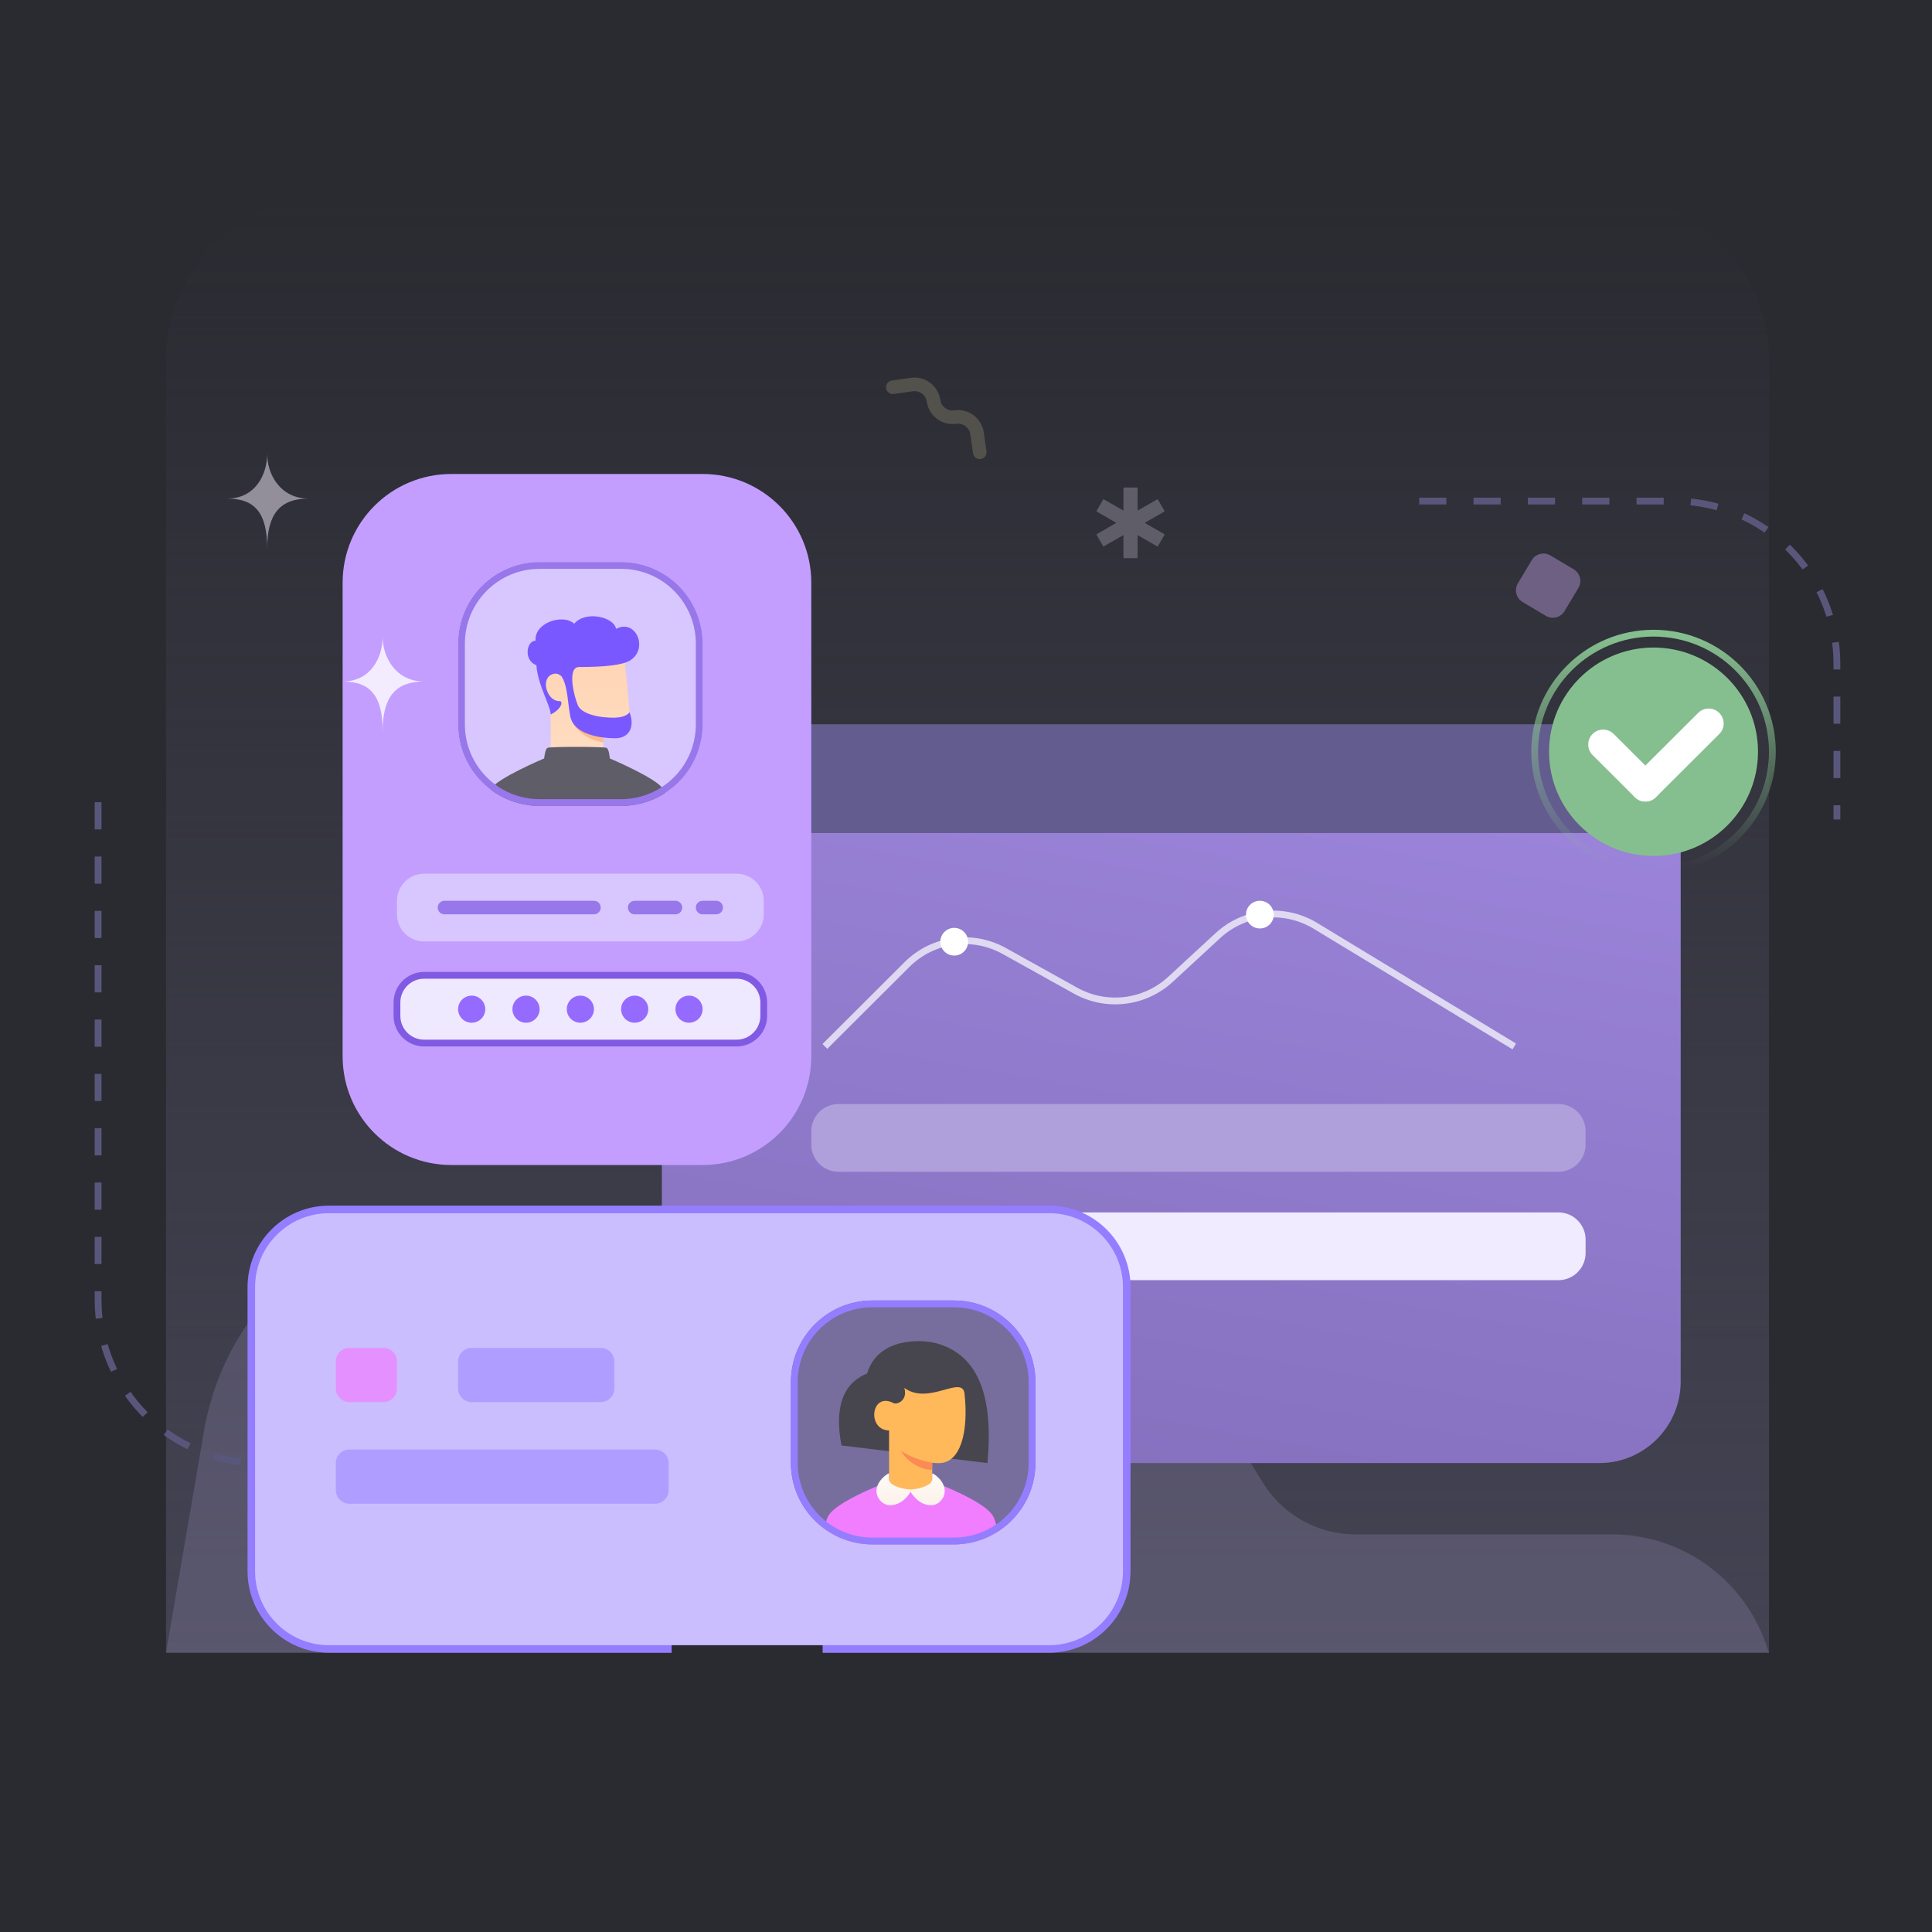
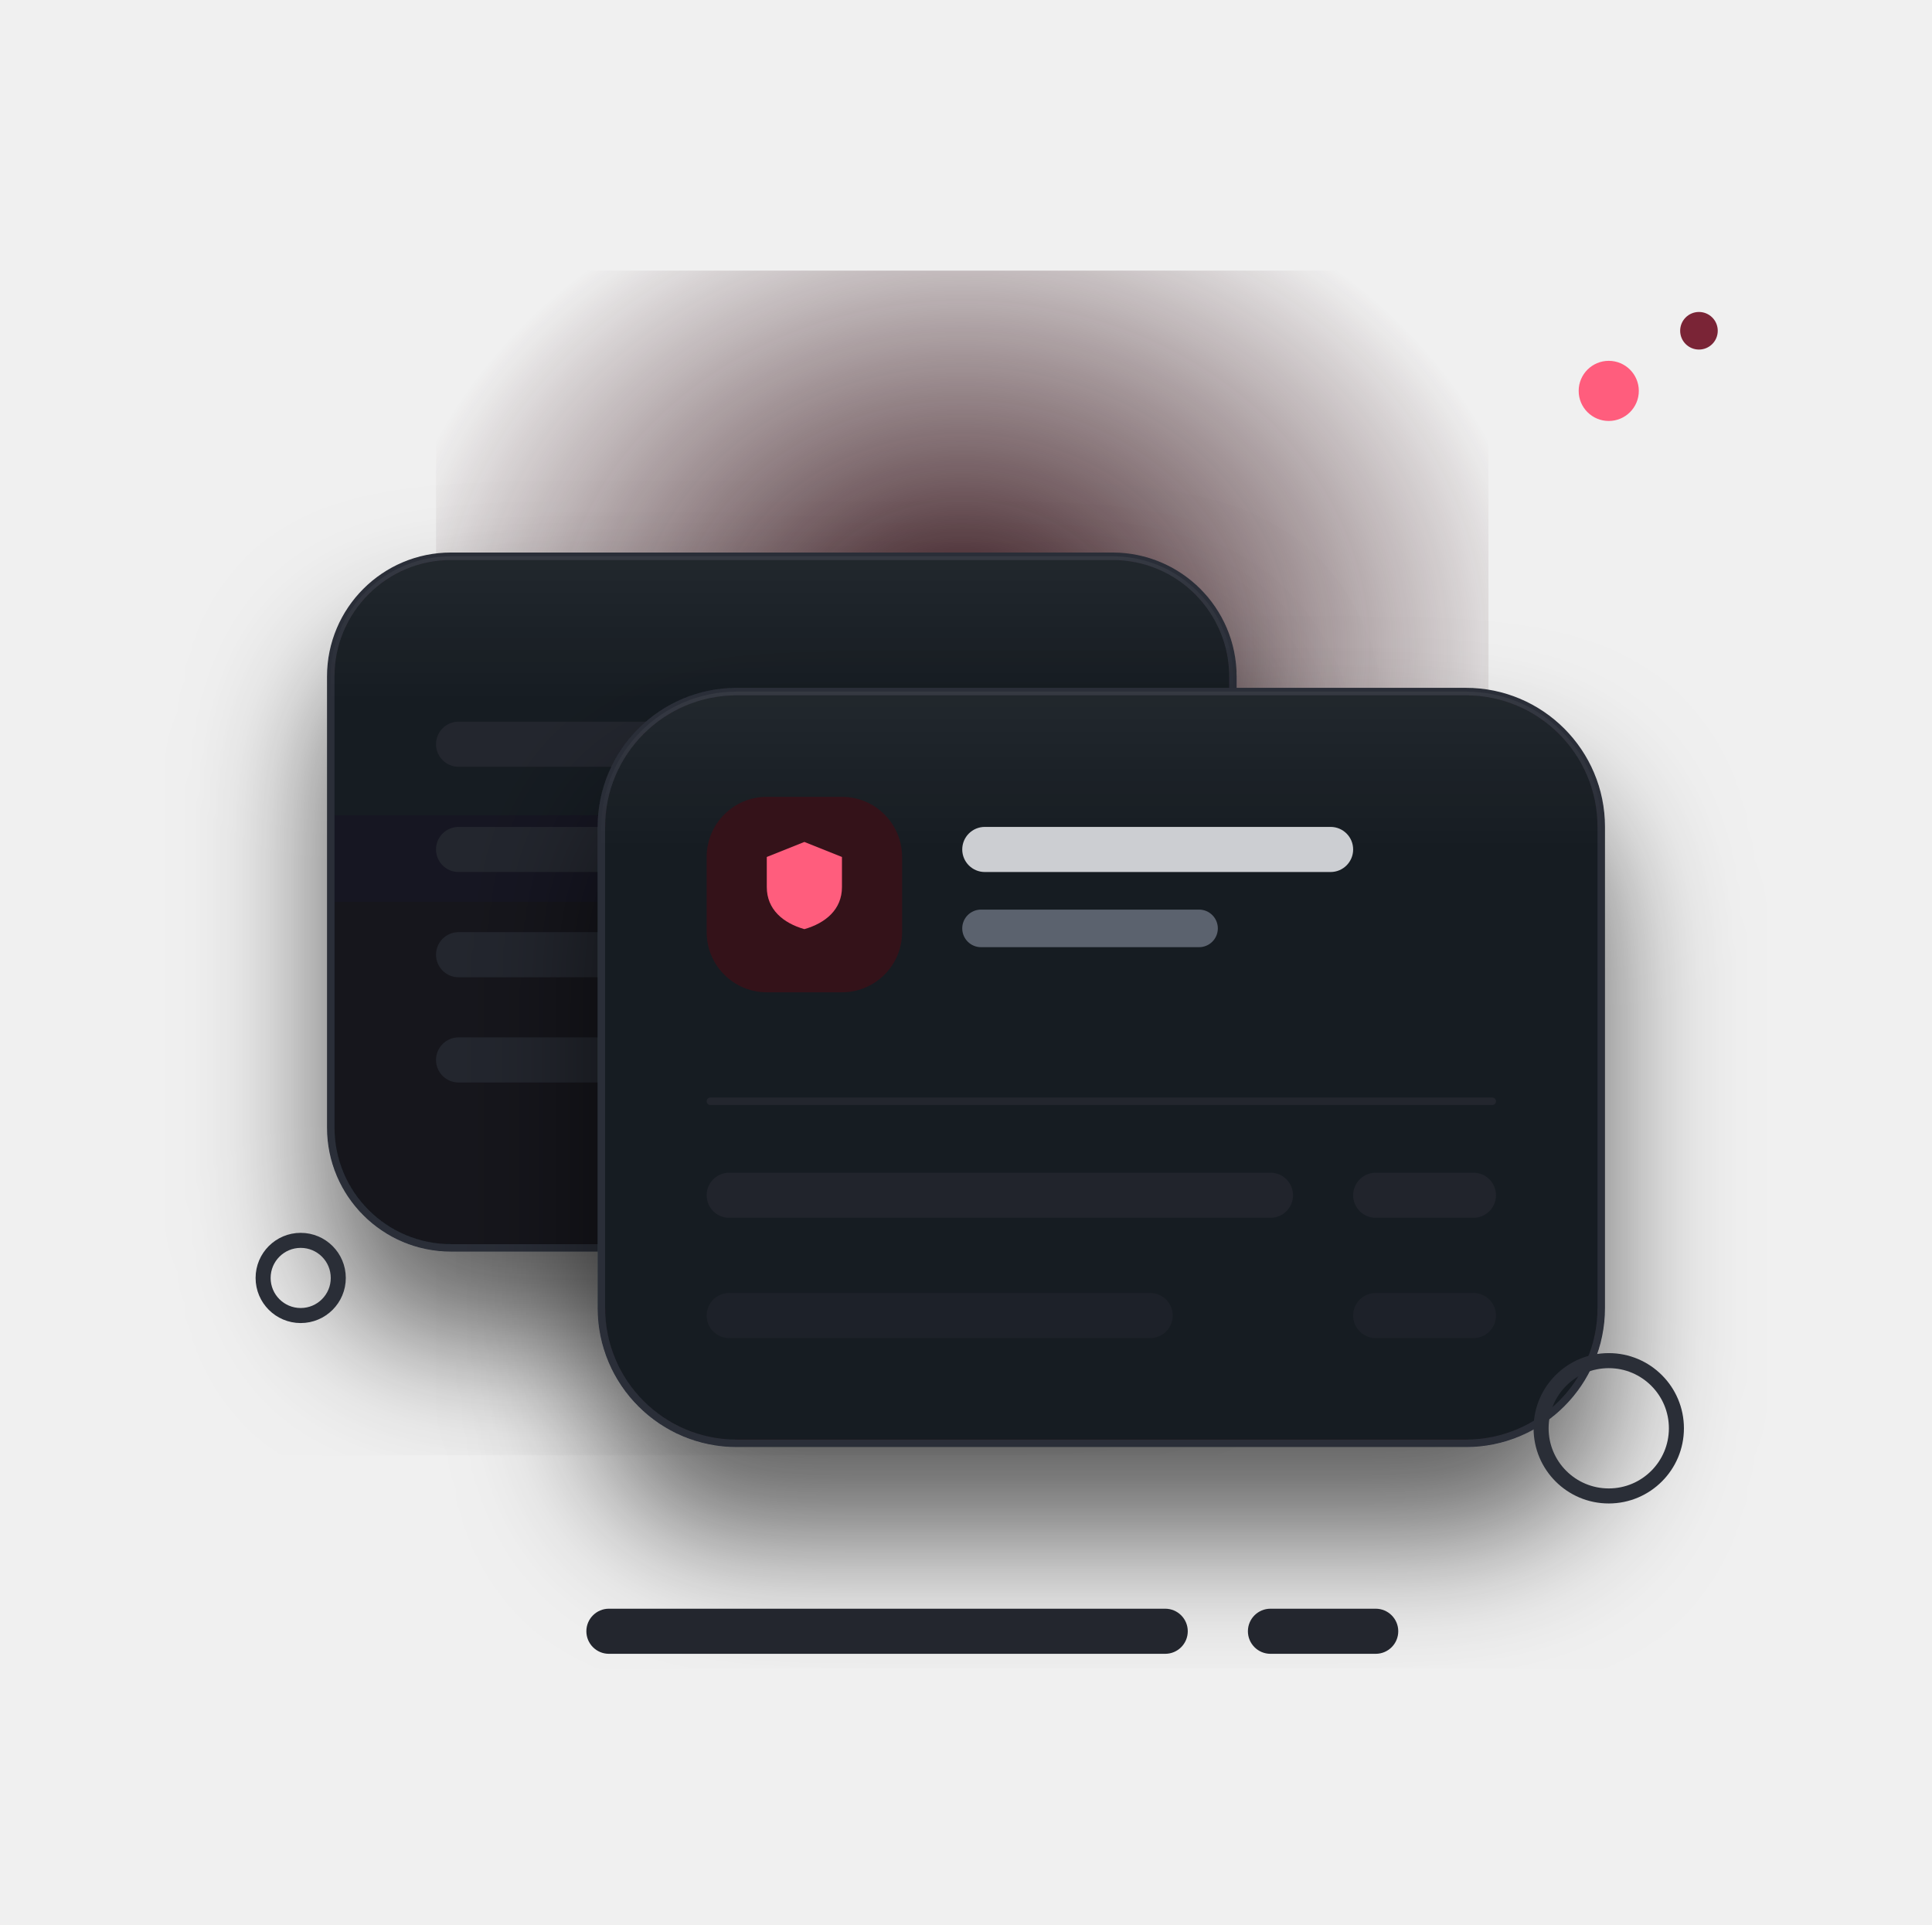
- <svg xmlns="http://www.w3.org/2000/svg" width="256" height="256" viewBox="0 0 256 256" fill="none">
-   <rect width="256" height="256" fill="#191C1D" />
-   <rect width="256" height="256" fill="#C4C7C7" fill-opacity="0.02" />
-   <rect width="256" height="256" fill="#CABEFF" fill-opacity="0.08" />
-   <path d="M22 219H234.4V47.6C234.4 35.671 224.729 26 212.8 26H43.6C31.671 26 22 35.671 22 47.6V219Z" fill="url(#paint0_linear_6532_88910)" />
-   <path d="M104.109 159.753H62.501C44.962 159.753 29.975 172.393 27.017 189.681L22 218.999H234.4L233.931 217.68C230.869 209.069 222.719 203.317 213.579 203.317H179.601C174.594 203.317 169.946 200.715 167.327 196.447L165.27 193.095C160.033 184.559 150.737 179.357 140.723 179.357H136.317C131.798 179.357 127.657 176.836 125.581 172.822C121.429 164.794 113.146 159.753 104.109 159.753Z" fill="#CABEFF" fill-opacity="0.16" />
-   <path d="M82.3 193.865H34.6C22.671 193.865 13 184.195 13 172.265V104.995" stroke="#58577B" stroke-width="0.9" stroke-dasharray="3.6 3.6" />
-   <path d="M188.05 66.395H221.8C233.729 66.395 243.4 76.041 243.4 87.939V108.586" stroke="#58577B" stroke-width="0.9" stroke-dasharray="3.6 3.6" />
-   <path fill-rule="evenodd" clip-rule="evenodd" d="M148.861 64.694C148.861 64.642 148.903 64.6 148.955 64.6H150.645C150.697 64.6 150.739 64.642 150.739 64.694V67.659L153.314 66.176C153.359 66.151 153.417 66.166 153.443 66.211L154.287 67.67C154.313 67.715 154.298 67.772 154.253 67.798L151.677 69.281L154.253 70.764C154.298 70.79 154.313 70.848 154.287 70.892L153.442 72.352C153.416 72.397 153.359 72.412 153.314 72.386L150.739 70.903V73.869C150.739 73.921 150.697 73.963 150.645 73.963H148.955C148.903 73.963 148.861 73.921 148.861 73.869V70.903L146.286 72.386C146.241 72.412 146.183 72.397 146.157 72.352L145.313 70.892C145.287 70.848 145.302 70.79 145.347 70.764L147.922 69.281L145.347 67.798C145.302 67.772 145.286 67.715 145.312 67.67L146.157 66.211C146.183 66.166 146.241 66.151 146.286 66.176L148.861 67.66V64.694Z" fill="#5F5D67" />
-   <path d="M129.822 59.931L129.461 57.417C129.262 56.029 127.973 55.065 126.581 55.263V55.263C125.189 55.462 123.9 54.498 123.701 53.109V53.109C123.502 51.721 122.212 50.757 120.82 50.955L118.3 51.315" stroke="#52514B" stroke-width="1.8" stroke-linecap="round" stroke-linejoin="round" />
-   <rect x="87.7" y="96.019" width="135" height="97.847" rx="10.8" fill="url(#paint1_linear_6532_88910)" />
-   <rect x="107.5" y="146.287" width="102.6" height="8.977" rx="3.6" fill="#AF9FDB" />
-   <rect x="107.5" y="160.651" width="102.6" height="8.977" rx="3.6" fill="#F0EBFF" />
-   <rect x="107.5" y="175.014" width="38.7" height="8.977" rx="3.6" fill="white" />
-   <rect x="33.3" y="160.253" width="116" height="58.246" rx="10.3" fill="#CABEFF" stroke="#947DFF" />
-   <rect x="44.5" y="192.07" width="44.1" height="7.181" rx="1.8" fill="#AF9EFF" />
-   <rect opacity="0.7" x="44.5" y="178.605" width="8.1" height="7.181" rx="1.8" fill="#F07EFF" />
-   <rect x="60.7" y="178.605" width="20.7" height="7.181" rx="1.8" fill="#AF9EFF" />
-   <g clip-path="url(#clip0_6532_88910)">
-     <rect x="104.8" y="172.321" width="32.4" height="32.316" rx="10.8" fill="#776E9E" />
-     <path d="M131.613 200.939C132.485 202.601 132.922 208.656 132.922 208.656H108.401C108.401 208.656 108.838 202.601 109.711 200.939C111.02 198.446 120.662 195.24 120.662 195.24C120.662 195.24 130.303 198.446 131.613 200.939Z" fill="#F07EFF" />
-     <path d="M130.836 193.864L111.498 191.533C110.545 186.485 111.676 183.304 114.891 181.991C116.377 177.134 122.162 177.529 123.801 177.925C129.381 179.273 131.726 184.586 130.836 193.864Z" fill="#47464E" />
-     <path d="M117.806 196.666V189.542C114.827 189.498 115.408 184.35 118.401 185.921C118.936 186.158 120.305 185.505 119.829 183.903C123.043 186.277 127.521 182.11 127.804 184.674C128.361 189.721 127.284 193.87 124.429 193.87C124.125 193.882 123.82 193.864 123.519 193.816V196.666C122.587 197.22 121.655 197.497 120.723 197.497C119.791 197.497 118.819 197.22 117.806 196.666Z" fill="#FFB95A" />
-     <path d="M123.518 193.816V194.765C122.209 194.765 120.344 193.915 119.352 192.213C120.542 193.004 121.931 193.539 123.518 193.816Z" fill="#FA8B54" />
-     <path d="M120.657 197.374C121.471 197.335 123.518 196.915 123.518 196.007V195.24C123.736 195.24 124.361 195.755 124.682 196.19C125.953 197.912 124.544 199.455 123.394 199.455C121.944 199.455 120.982 198.246 120.661 197.665C120.34 198.246 119.378 199.455 117.928 199.455C116.778 199.455 115.368 197.912 116.639 196.19C116.961 195.755 117.586 195.24 117.804 195.24V196.007C117.804 196.915 119.797 197.335 120.657 197.374Z" fill="url(#paint2_linear_6532_88910)" />
+ <svg xmlns="http://www.w3.org/2000/svg" width="257" height="256" viewBox="0 0 257 256" fill="none">
+   <defs>
+     <filter id="rolesemptydark_sf" x="-30%" y="-30%" width="160%" height="160%">
+       <feDropShadow dx="0" dy="2" stdDeviation="3" flood-color="#000000" flood-opacity="0.45" />
+       <feDropShadow dx="0" dy="12" stdDeviation="9" flood-color="#000000" flood-opacity="0.6" />
+     </filter>
+     <linearGradient id="rolesemptydark_glass" x1="0" y1="0" x2="0" y2="1">
+       <stop offset="0" stop-color="#ffffff" stop-opacity="0.05" />
+       <stop offset="0.42" stop-color="#ffffff" stop-opacity="0" />
+     </linearGradient>
+     <linearGradient id="rolesemptydark_surf" x1="0" y1="0" x2="0" y2="1">
+       <stop offset="0" stop-color="#181b22" />
+       <stop offset="1" stop-color="#14171d" />
+     </linearGradient>
+     <radialGradient id="rolesemptydark_rose" cx="50%" cy="42%" r="55%">
+       <stop offset="0" stop-color="#341219" />
+       <stop offset="1" stop-color="#341219" stop-opacity="0" />
+     </radialGradient>
+   </defs>
+   <rect x="58" y="36" width="140" height="120" fill="url(#rolesemptydark_rose)" />
+   <circle cx="214" cy="52" r="4" fill="#ff5d7d" />
+   <circle cx="226" cy="44" r="2.5" fill="#7a2436" />
+   <g filter="url(#rolesemptydark_sf)">
+     <rect x="44" y="74" width="120" height="92" rx="16" fill="url(#rolesemptydark_surf)" stroke="#2a2e37" />
  </g>
-   <rect x="105.25" y="172.771" width="31.5" height="31.416" rx="10.35" stroke="#947DFF" stroke-width="0.9" />
-   <path d="M59.8 106.819C59.8 100.854 64.635 96.019 70.6 96.019H211.9C217.865 96.019 222.7 100.854 222.7 106.819V110.381H59.8V106.819Z" fill="#635C8F" />
-   <path d="M219.1 115.32C227.797 115.32 234.85 108.287 234.85 99.609C234.85 90.931 227.797 83.899 219.1 83.899C210.403 83.899 203.35 90.931 203.35 99.609C203.35 108.287 210.403 115.32 219.1 115.32Z" stroke="url(#paint3_linear_6532_88910)" stroke-width="0.9" />
-   <ellipse cx="219.101" cy="99.61" rx="13.843" ry="13.807" fill="#86BF8F" />
-   <rect width="3.951" height="11.854" rx="1.976" transform="matrix(0.708021 -0.706191 0.708021 0.706191 209.629 98.6514)" fill="white" />
-   <rect width="15.805" height="3.951" rx="1.976" transform="matrix(0.708021 -0.706191 0.708021 0.706191 215.224 104.232)" fill="white" />
-   <path d="M109.3 138.659L120.187 127.8C123.599 124.397 128.852 123.666 133.064 126.009L142.521 131.269C146.596 133.536 151.666 132.931 155.094 129.769L161.376 123.973C164.914 120.709 170.184 120.18 174.3 122.676L200.65 138.659" stroke="white" stroke-opacity="0.7" stroke-width="0.9" stroke-linejoin="round" />
-   <rect x="45.4" y="62.805" width="62.1" height="91.563" rx="14.4" fill="#C39EFF" />
-   <rect width="7.195" height="7.186" rx="1.8" transform="matrix(0.859426 0.511261 -0.513216 0.85826 203.888 72.6787)" fill="#6E6083" />
-   <path d="M40.9 66.064C37.169 66.064 35.402 62.889 35.402 60.111C35.402 62.889 33.831 66.064 30.1 66.064C33.831 66.064 35.402 68.022 35.402 72.679C35.402 68.022 37.169 66.064 40.9 66.064Z" fill="#928F9A" />
-   <path d="M56.2 90.302C52.469 90.302 50.702 87.127 50.702 84.349C50.702 87.127 49.131 90.302 45.4 90.302C49.131 90.302 50.702 92.26 50.702 96.916C50.702 92.26 52.469 90.302 56.2 90.302Z" fill="white" fill-opacity="0.8" />
-   <ellipse cx="166.94" cy="121.192" rx="1.839" ry="1.835" fill="white" />
-   <ellipse cx="126.44" cy="124.784" rx="1.839" ry="1.835" fill="white" />
-   <rect x="52.6" y="115.77" width="48.6" height="8.977" rx="3.6" fill="#D8C7FF" />
-   <rect x="52.6" y="129.234" width="48.6" height="8.977" rx="3.6" fill="#EFE9FF" stroke="#815AE3" stroke-width="0.9" />
-   <path fill-rule="evenodd" clip-rule="evenodd" d="M58 120.257C58 119.761 58.402 119.359 58.897 119.359H78.702C79.198 119.359 79.6 119.761 79.6 120.257C79.6 120.753 79.198 121.155 78.702 121.155H58.897C58.402 121.155 58 120.753 58 120.257ZM83.2 120.257C83.2 119.761 83.602 119.359 84.097 119.359H89.502C89.998 119.359 90.4 119.761 90.4 120.257C90.4 120.753 89.998 121.155 89.502 121.155H84.097C83.602 121.155 83.2 120.753 83.2 120.257ZM93.097 119.359C92.602 119.359 92.2 119.761 92.2 120.257C92.2 120.753 92.602 121.155 93.097 121.155H94.902C95.398 121.155 95.8 120.753 95.8 120.257C95.8 119.761 95.398 119.359 94.902 119.359H93.097Z" fill="#9877EA" />
-   <ellipse cx="62.5" cy="133.722" rx="1.8" ry="1.795" fill="#956AFF" />
-   <ellipse cx="69.7" cy="133.722" rx="1.8" ry="1.795" fill="#956AFF" />
-   <ellipse cx="76.9" cy="133.722" rx="1.8" ry="1.795" fill="#956AFF" />
-   <ellipse cx="84.1" cy="133.722" rx="1.8" ry="1.795" fill="#956AFF" />
-   <ellipse cx="91.3" cy="133.722" rx="1.8" ry="1.795" fill="#956AFF" />
-   <g clip-path="url(#clip1_6532_88910)">
-     <rect x="60.7" y="74.476" width="32.4" height="32.316" rx="10.8" fill="#D8C7FF" />
-     <path d="M79.929 97.279V99.719C79.929 100.189 72.969 100.031 72.969 99.353C72.969 98.716 72.983 95.825 72.969 92.852C71.411 90.837 71.411 89.577 72.643 88.276C73.876 86.974 82.648 86.323 82.648 86.323C82.648 86.323 83.306 92.637 83.409 94.35C83.451 95.039 83.899 97.279 82.159 97.279H79.929Z" fill="url(#paint4_linear_6532_88910)" />
-     <g style="mix-blend-mode:multiply">
-       <path d="M79.928 97.069C78.511 96.915 77.142 96.469 75.907 95.759C75.907 95.759 76.777 97.82 79.928 98.379V97.069Z" fill="#FFD7B8" />
-     </g>
-     <path d="M87.868 104.578C88.497 105.853 89.004 107.886 89.39 110.677C89.451 111.124 89.101 111.52 88.649 111.52H64.25C63.798 111.52 63.448 111.124 63.51 110.677C63.895 107.885 64.403 105.853 65.031 104.578C65.719 103.183 72.1 100.499 72.1 100.499C72.1 100.499 72.227 99.272 72.535 99.096C72.843 98.92 79.998 98.92 80.365 99.096C80.731 99.272 80.8 100.498 80.8 100.498C80.8 100.498 87.182 103.186 87.868 104.578Z" fill="#5F5D67" />
-     <path d="M74.386 89.598C74.04 89.302 73.62 89.103 73.026 89.41C71.618 90.14 72.552 92.953 74.128 92.898C74.672 92.879 74.423 93.96 72.97 94.674C72.97 93.535 71.23 90.715 71.078 88.147C69.327 87.497 69.762 84.895 70.964 84.895C70.772 82.51 74.601 81.278 76.084 82.647C77.592 80.844 81.398 81.766 81.628 83.33C84.245 81.936 85.966 85.942 83.515 87.497C82.507 88.137 80.148 88.38 76.742 88.38C75.108 88.38 76.048 92.195 76.559 93.427C77.211 94.999 80.855 95.216 81.996 95.054C82.888 94.927 83.356 94.566 83.41 94.349C84.226 96.518 83.193 97.82 81.561 97.82C78.788 97.82 76.015 97.006 75.58 94.999C75.234 93.403 75.253 90.825 74.386 89.598Z" fill="#7958FF" />
+   <rect x="44" y="74" width="120" height="46" rx="16" fill="url(#rolesemptydark_glass)" />
+   <rect x="58" y="96" width="70" height="6" rx="3" fill="#23262e" />
+   <rect x="58" y="110" width="92" height="6" rx="3" fill="#23262e" />
+   <rect x="58" y="124" width="54" height="6" rx="3" fill="#23262e" />
+   <rect x="58" y="138" width="80" height="6" rx="3" fill="#23262e" />
+   <g filter="url(#rolesemptydark_sf)">
+     <rect x="80" y="92" width="133" height="100" rx="18" fill="#181b22" stroke="#2a2e37" />
  </g>
-   <rect x="61.15" y="74.926" width="31.5" height="31.416" rx="10.35" stroke="#9877EA" stroke-width="0.9" />
-   <rect x="89" y="218" width="20" height="5" fill="#191C1D" />
-   <rect x="89" y="218" width="20" height="5" fill="#C4C7C7" fill-opacity="0.02" />
-   <rect x="89" y="218" width="20" height="5" fill="#CABEFF" fill-opacity="0.08" />
-   <defs>
-     <linearGradient id="paint0_linear_6532_88910" x1="128.2" y1="219" x2="128.2" y2="26" gradientUnits="userSpaceOnUse">
-       <stop stop-color="#444353" />
-       <stop offset="1" stop-color="#444353" stop-opacity="0" />
-     </linearGradient>
-     <linearGradient id="paint1_linear_6532_88910" x1="155.2" y1="96.019" x2="136.658" y2="198.202" gradientUnits="userSpaceOnUse">
-       <stop stop-color="#9B84DA" />
-       <stop offset="1" stop-color="#8470BD" />
-     </linearGradient>
-     <linearGradient id="paint2_linear_6532_88910" x1="120.661" y1="199.455" x2="120.661" y2="195.24" gradientUnits="userSpaceOnUse">
-       <stop stop-color="#FCF2EB" />
-       <stop offset="1" stop-color="#FFF9F5" />
-     </linearGradient>
-     <linearGradient id="paint3_linear_6532_88910" x1="219.1" y1="84.349" x2="219.1" y2="114.87" gradientUnits="userSpaceOnUse">
-       <stop stop-color="#86BF8F" />
-       <stop offset="1" stop-color="#86BF8F" stop-opacity="0" />
-     </linearGradient>
-     <linearGradient id="paint4_linear_6532_88910" x1="77.624" y1="86.323" x2="77.624" y2="99.989" gradientUnits="userSpaceOnUse">
-       <stop stop-color="#FFD4B3" />
-       <stop offset="1" stop-color="#FFDCC2" />
-     </linearGradient>
-     <clipPath id="clip0_6532_88910">
-       <rect x="104.8" y="172.321" width="32.4" height="32.316" rx="10.8" fill="white" />
-     </clipPath>
-     <clipPath id="clip1_6532_88910">
-       <rect x="60.7" y="74.476" width="32.4" height="32.316" rx="10.8" fill="white" />
-     </clipPath>
-   </defs>
+   <rect x="80" y="92" width="133" height="50" rx="18" fill="url(#rolesemptydark_glass)" />
+   <rect x="94" y="106" width="26" height="26" rx="8" fill="#341219" />
+   <path d="M107 112l5 2v4c0 3-2.2 4.8-5 5.6-2.8-.8-5-2.6-5-5.6v-4l5-2z" fill="#ff5d7d" />
+   <rect x="128" y="110" width="52" height="6" rx="3" fill="#f3f5f8" fill-opacity="0.82" />
+   <rect x="128" y="121" width="34" height="5" rx="2.5" fill="#5b626e" />
+   <rect x="94" y="146" width="105" height="1" rx="0.5" fill="#23262e" />
+   <g opacity="0.9">
+     <rect x="94" y="156" width="78" height="6" rx="3" fill="#22252d" />
+     <rect x="180" y="156" width="19" height="6" rx="3" fill="#22252d" />
+   </g>
+   <g opacity="0.6">
+     <rect x="94" y="172" width="62" height="6" rx="3" fill="#22252d" />
+     <rect x="180" y="172" width="19" height="6" rx="3" fill="#22252d" />
+   </g>
+   <rect x="78" y="214" width="80" height="6" rx="3" fill="#23262e" />
+   <rect x="166" y="214" width="20" height="6" rx="3" fill="#23262e" />
+   <circle cx="214" cy="190" r="9" fill="none" stroke="#2a2e37" stroke-width="2" />
+   <circle cx="40" cy="170" r="5" fill="none" stroke="#2a2e37" stroke-width="2" />
</svg>
